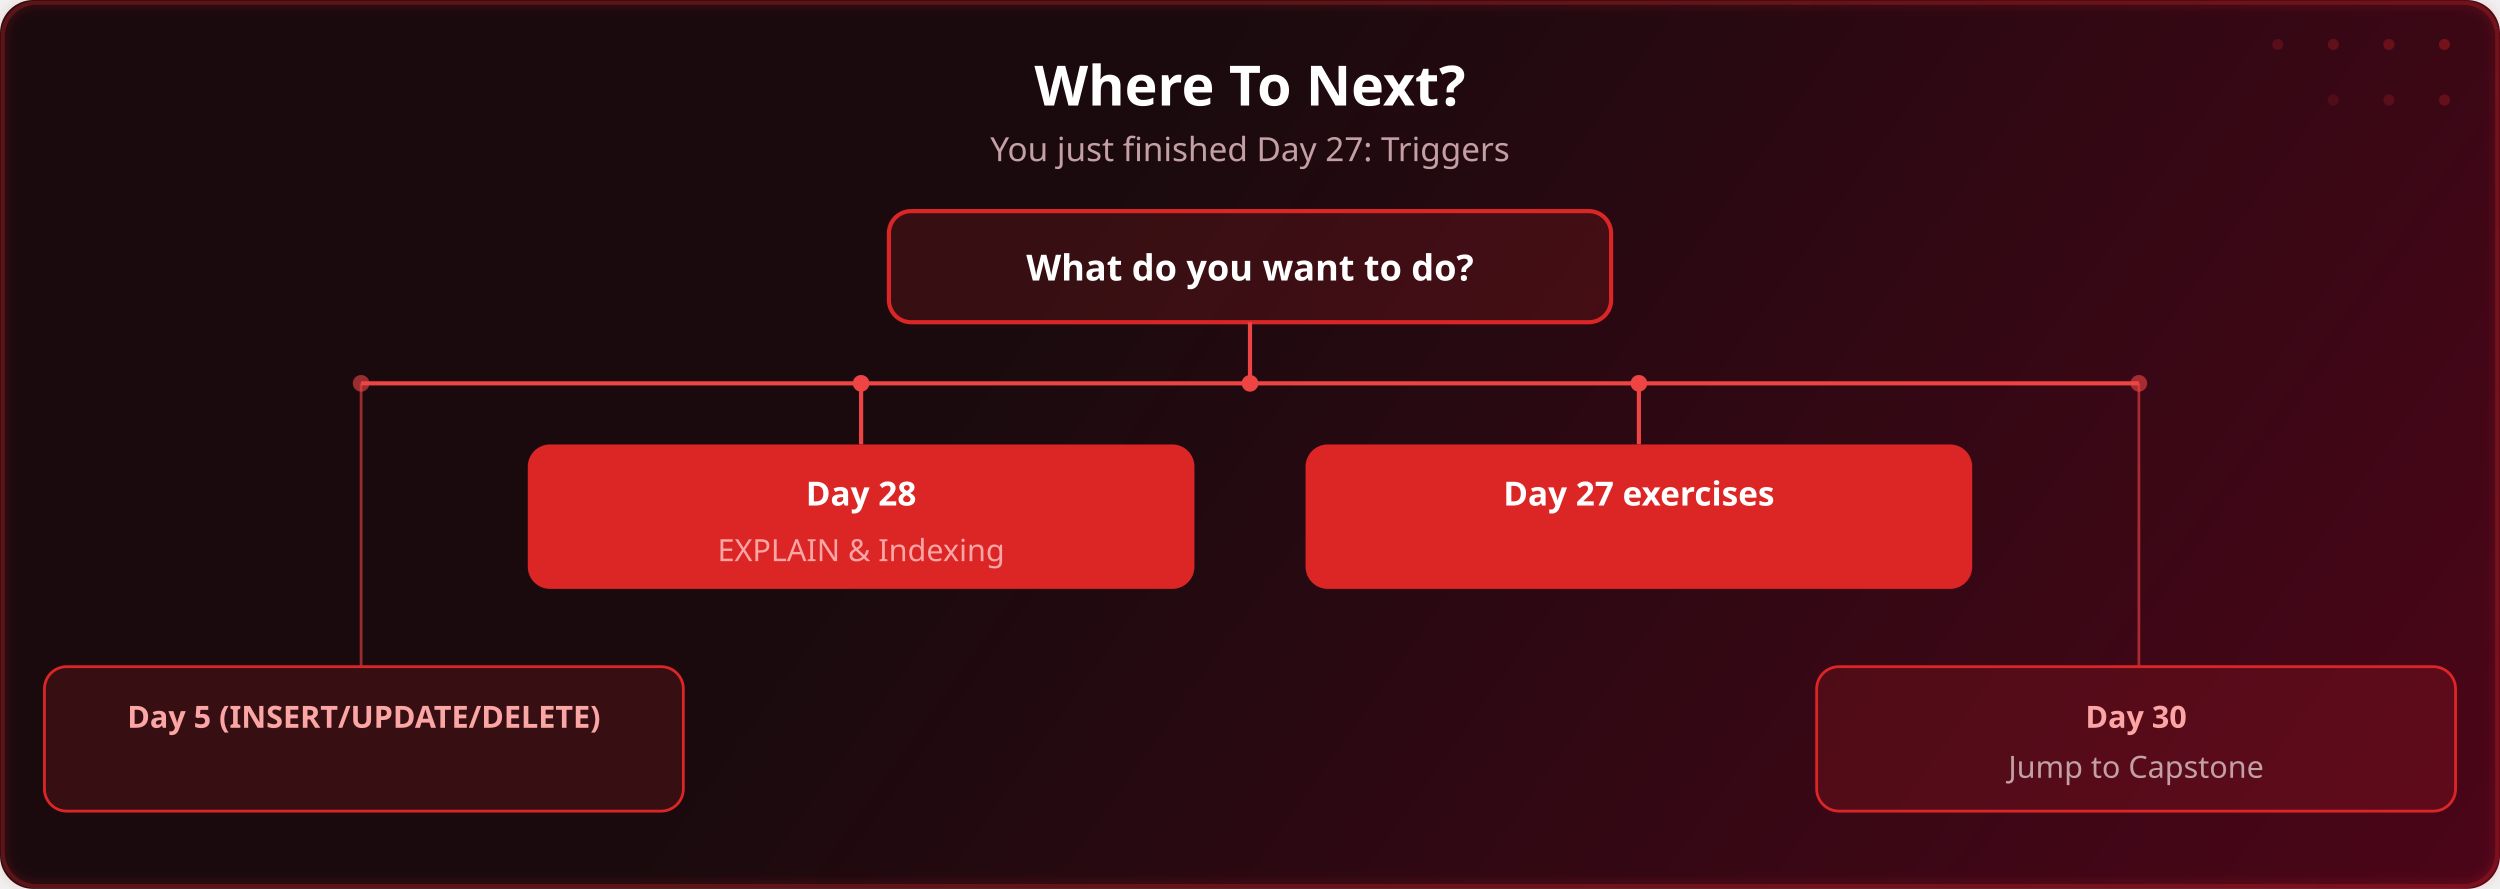
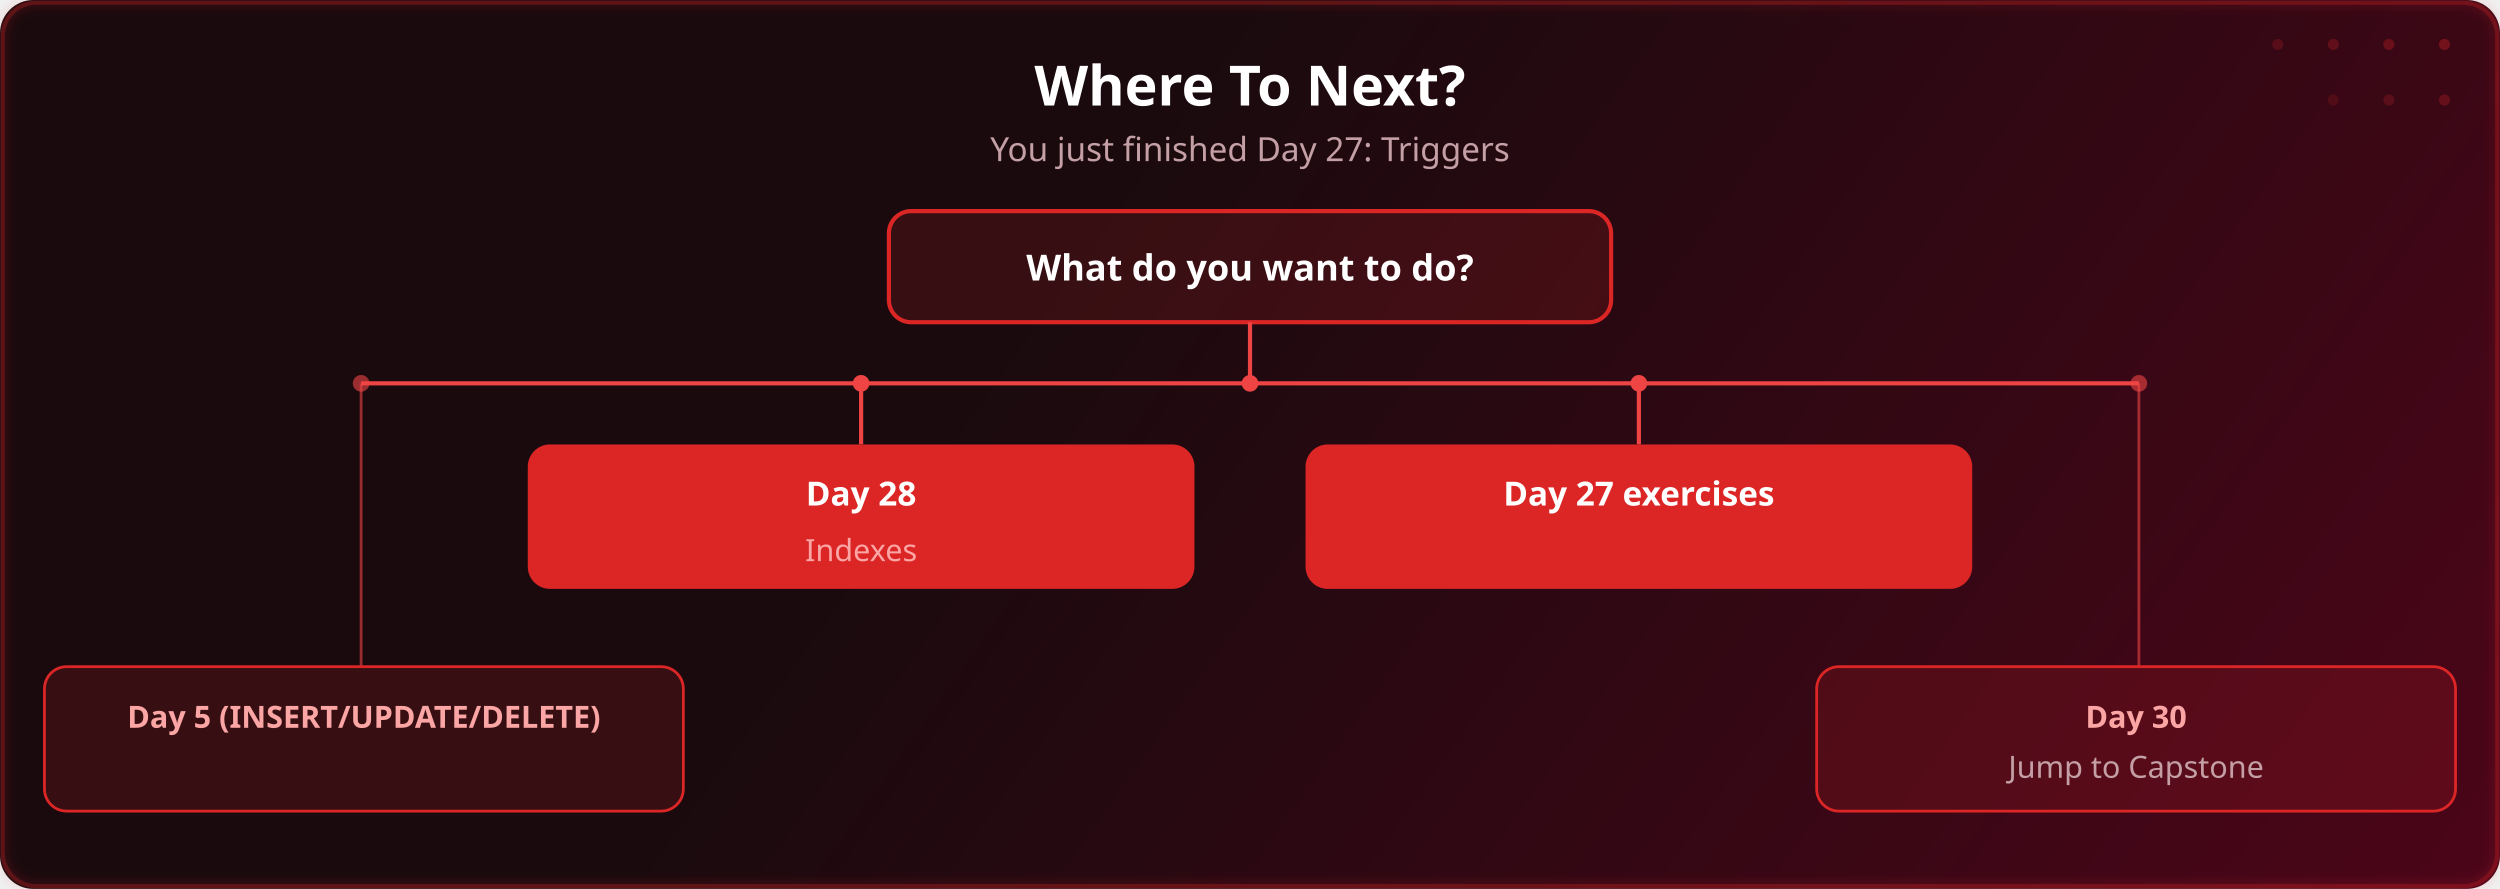
<svg xmlns="http://www.w3.org/2000/svg" viewBox="0 0 900 320" fill="none">
  <defs>
    <linearGradient id="wnbg" x1="450" y1="0" x2="900" y2="320" gradientUnits="userSpaceOnUse">
      <stop offset="0%" stop-color="#1a0a0e" />
      <stop offset="100%" stop-color="#4c0519" />
    </linearGradient>
    <filter id="glow2">
      <feGaussianBlur stdDeviation="2" result="blur" />
      <feMerge>
        <feMergeNode in="blur" />
        <feMergeNode in="SourceGraphic" />
      </feMerge>
    </filter>
  </defs>
  <rect width="900" height="320" rx="12" fill="url(#wnbg)" />
  <rect x="1" y="1" width="898" height="318" rx="12" fill="none" stroke="#dc2626" stroke-width="1.5" opacity="0.35" filter="url(#glow2)" />
  <circle cx="820" cy="16" r="2" fill="#dc2626" opacity="0.2" />
  <circle cx="840" cy="16" r="2" fill="#dc2626" opacity="0.25" />
  <circle cx="860" cy="16" r="2" fill="#dc2626" opacity="0.3" />
  <circle cx="880" cy="16" r="2" fill="#dc2626" opacity="0.35" />
  <circle cx="840" cy="36" r="2" fill="#dc2626" opacity="0.15" />
  <circle cx="860" cy="36" r="2" fill="#dc2626" opacity="0.2" />
  <circle cx="880" cy="36" r="2" fill="#dc2626" opacity="0.25" />
  <text x="450" y="38" font-family="Segoe UI, system-ui, sans-serif" font-size="20" font-weight="700" fill="#ffffff" text-anchor="middle">Where To Next?</text>
  <text x="450" y="58" font-family="Segoe UI, system-ui, sans-serif" font-size="12" fill="#c4a0a6" text-anchor="middle">You just finished Day 27: Triggers</text>
  <rect x="320" y="76" width="260" height="40" rx="8" fill="#dc2626" opacity="0.15" />
  <rect x="320" y="76" width="260" height="40" rx="8" fill="none" stroke="#dc2626" stroke-width="1.5" />
  <text x="450" y="101" font-family="Segoe UI, system-ui, sans-serif" font-size="13" font-weight="600" fill="#ffffff" text-anchor="middle">What do you want to do?</text>
  <line x1="450" y1="116" x2="450" y2="138" stroke="#ef4444" stroke-width="1.5" />
  <line x1="130" y1="138" x2="770" y2="138" stroke="#ef4444" stroke-width="1.5" />
  <circle cx="450" cy="138" r="3" fill="#ef4444" />
  <circle cx="310" cy="138" r="3" fill="#ef4444" />
  <circle cx="590" cy="138" r="3" fill="#ef4444" />
  <circle cx="130" cy="138" r="3" fill="#ef4444" opacity="0.6" />
  <circle cx="770" cy="138" r="3" fill="#ef4444" opacity="0.6" />
  <line x1="310" y1="138" x2="310" y2="160" stroke="#ef4444" stroke-width="1.5" />
  <line x1="590" y1="138" x2="590" y2="160" stroke="#ef4444" stroke-width="1.5" />
  <line x1="130" y1="138" x2="130" y2="240" stroke="#ef4444" stroke-width="1" opacity="0.6" />
  <line x1="770" y1="138" x2="770" y2="240" stroke="#ef4444" stroke-width="1" opacity="0.6" />
  <rect x="190" y="160" width="240" height="52" rx="8" fill="#dc2626" />
  <text x="310" y="182" font-family="Segoe UI, system-ui, sans-serif" font-size="12" font-weight="700" fill="#ffffff" text-anchor="middle">Day 28</text>
-   <text x="310" y="202" font-family="Segoe UI, system-ui, sans-serif" font-size="11" fill="#fca5a5" text-anchor="middle">EXPLAIN &amp; Indexing</text>
+   <text x="310" y="202" font-family="Segoe UI, system-ui, sans-serif" font-size="11" fill="#fca5a5" text-anchor="middle">Indexes</text>
  <rect x="470" y="160" width="240" height="52" rx="8" fill="#dc2626" />
  <text x="590" y="182" font-family="Segoe UI, system-ui, sans-serif" font-size="12" font-weight="700" fill="#ffffff" text-anchor="middle">Day 27 exercises</text>
  <text x="590" y="202" font-family="Segoe UI, system-ui, sans-serif" font-size="11" fill="#fca5a5" text-anchor="middle" />
  <rect x="16" y="240" width="230" height="52" rx="8" fill="#dc2626" opacity="0.15" />
  <rect x="16" y="240" width="230" height="52" rx="8" fill="none" stroke="#dc2626" stroke-width="1" />
  <text x="131" y="262" font-family="Segoe UI, system-ui, sans-serif" font-size="11" font-weight="600" fill="#fca5a5" text-anchor="middle">Day 5 (INSERT/UPDATE/DELETE)</text>
  <text x="131" y="280" font-family="Segoe UI, system-ui, sans-serif" font-size="11" fill="#c4a0a6" text-anchor="middle" />
  <rect x="654" y="240" width="230" height="52" rx="8" fill="#dc2626" opacity="0.15" />
  <rect x="654" y="240" width="230" height="52" rx="8" fill="none" stroke="#dc2626" stroke-width="1" />
  <text x="769" y="262" font-family="Segoe UI, system-ui, sans-serif" font-size="11" font-weight="600" fill="#fca5a5" text-anchor="middle">Day 30</text>
  <text x="769" y="280" font-family="Segoe UI, system-ui, sans-serif" font-size="11" fill="#c4a0a6" text-anchor="middle">Jump to Capstone</text>
</svg>
